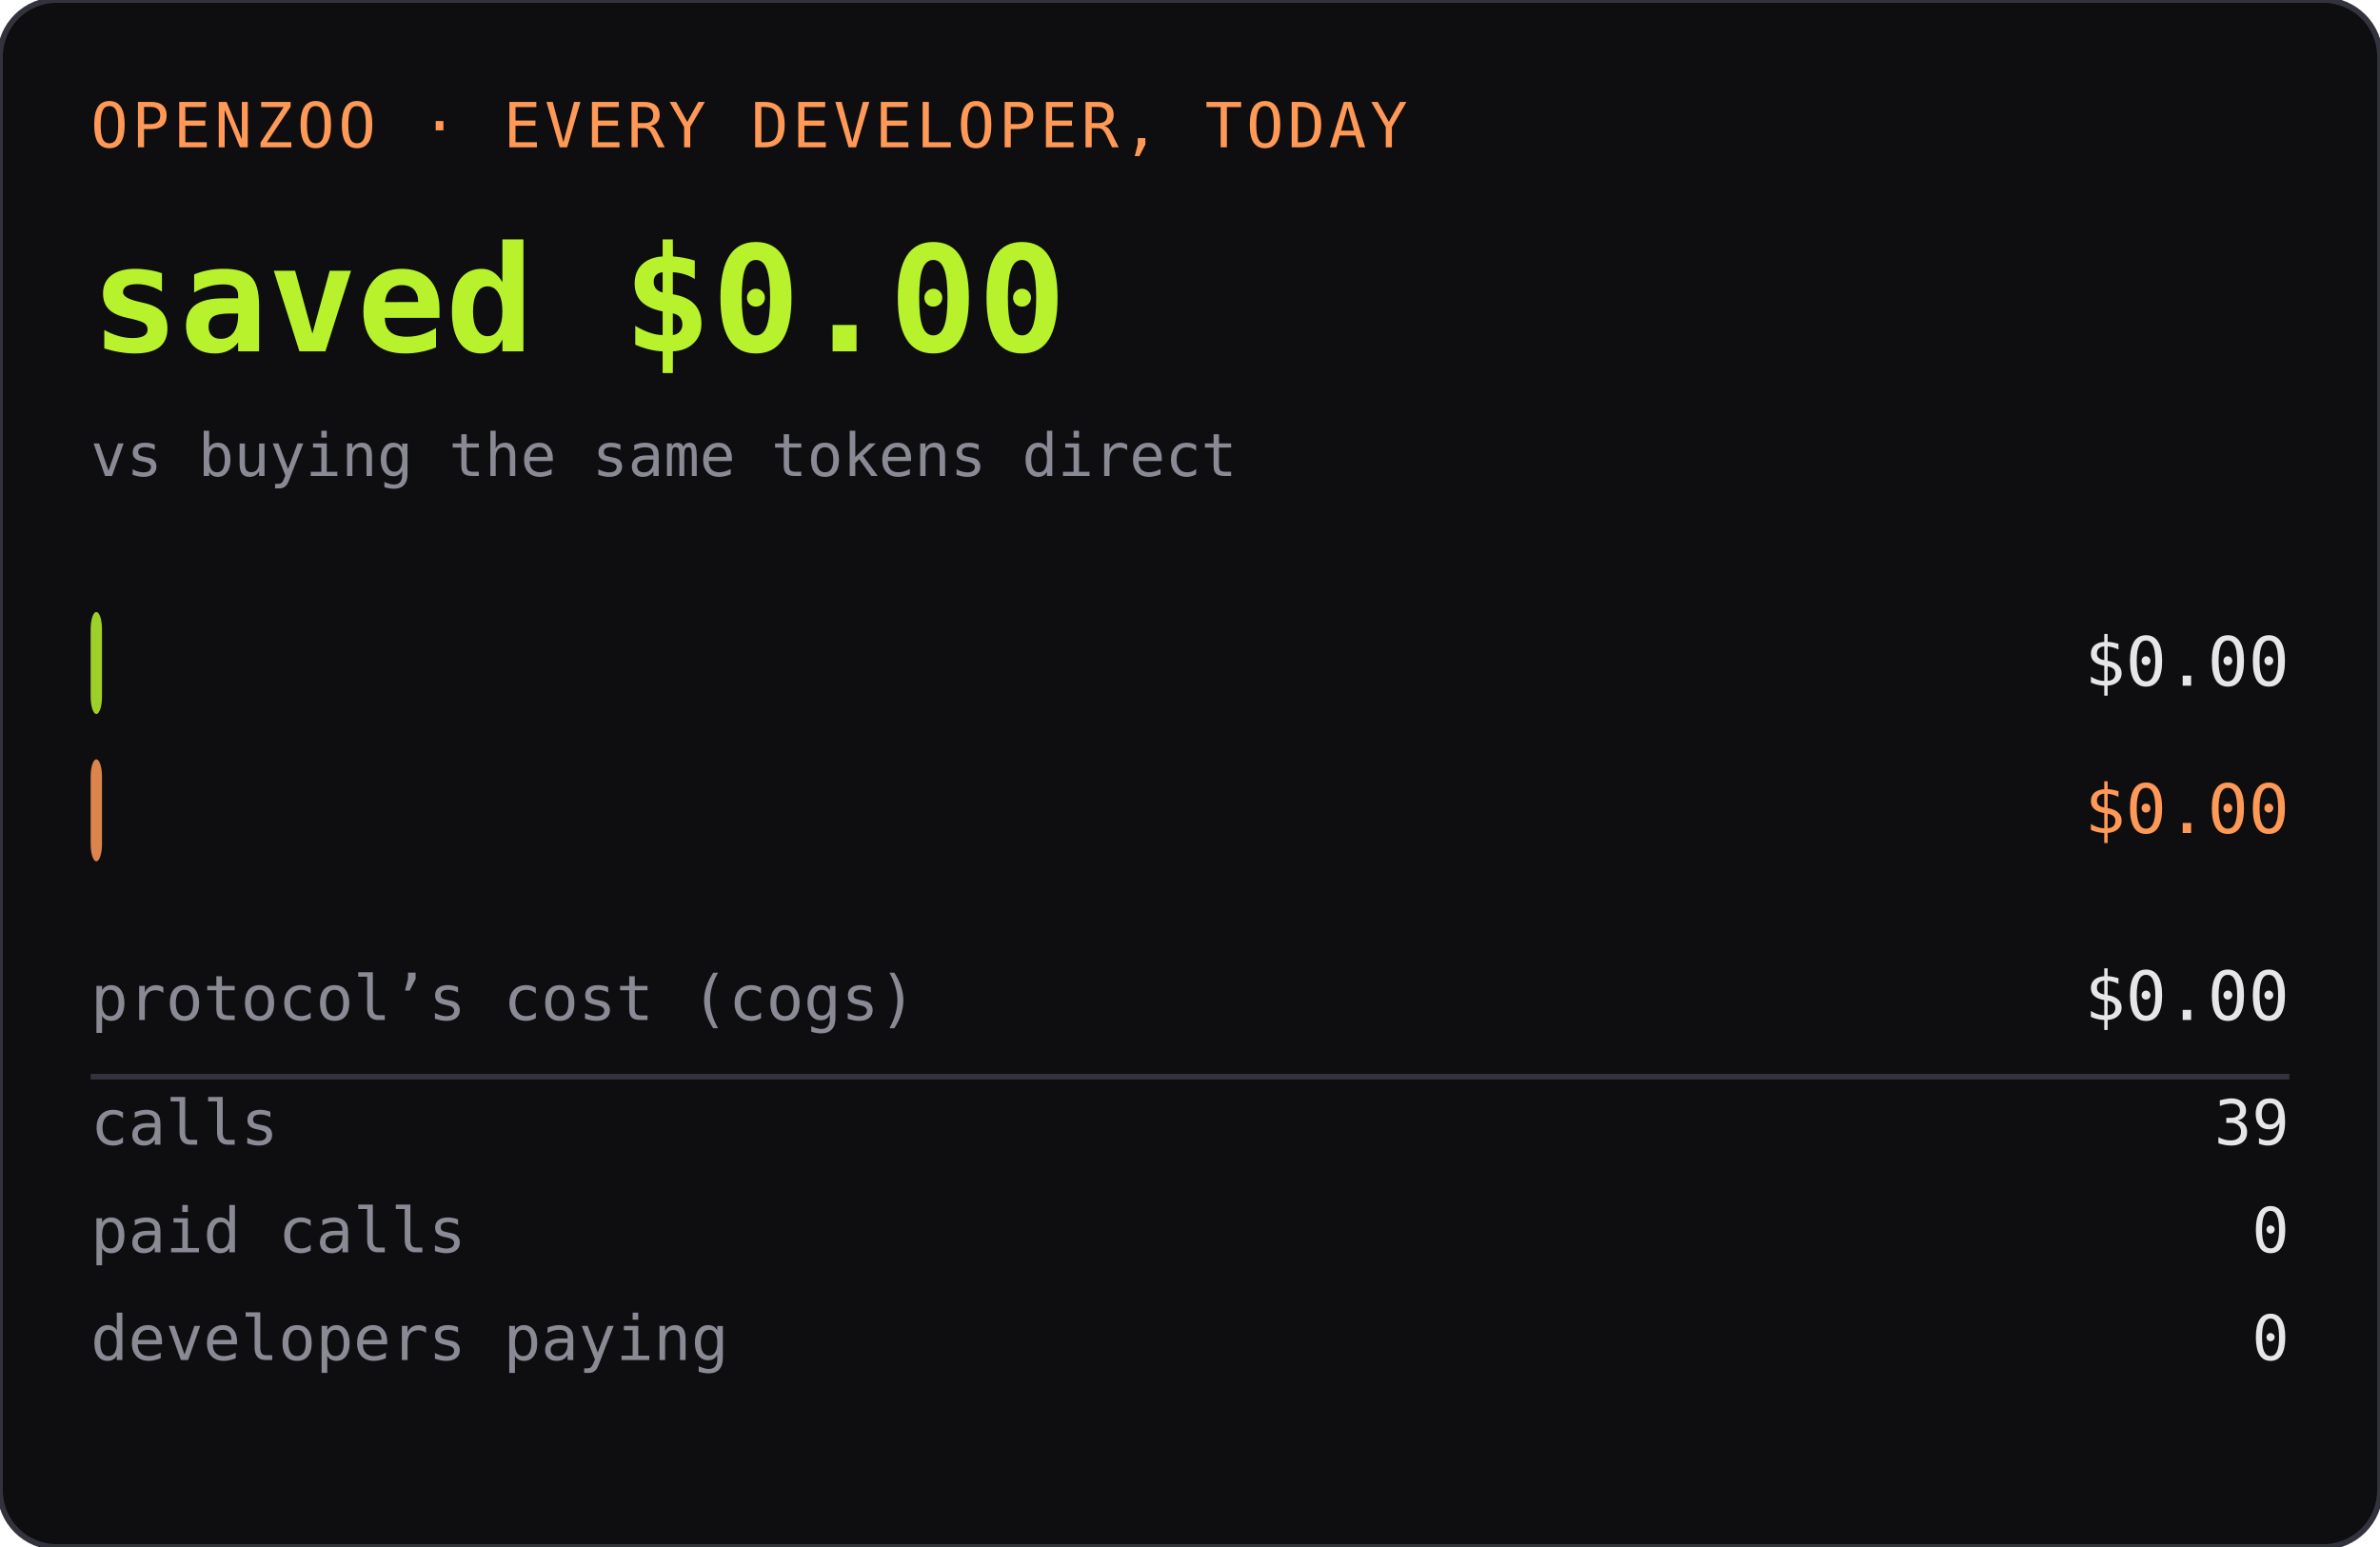
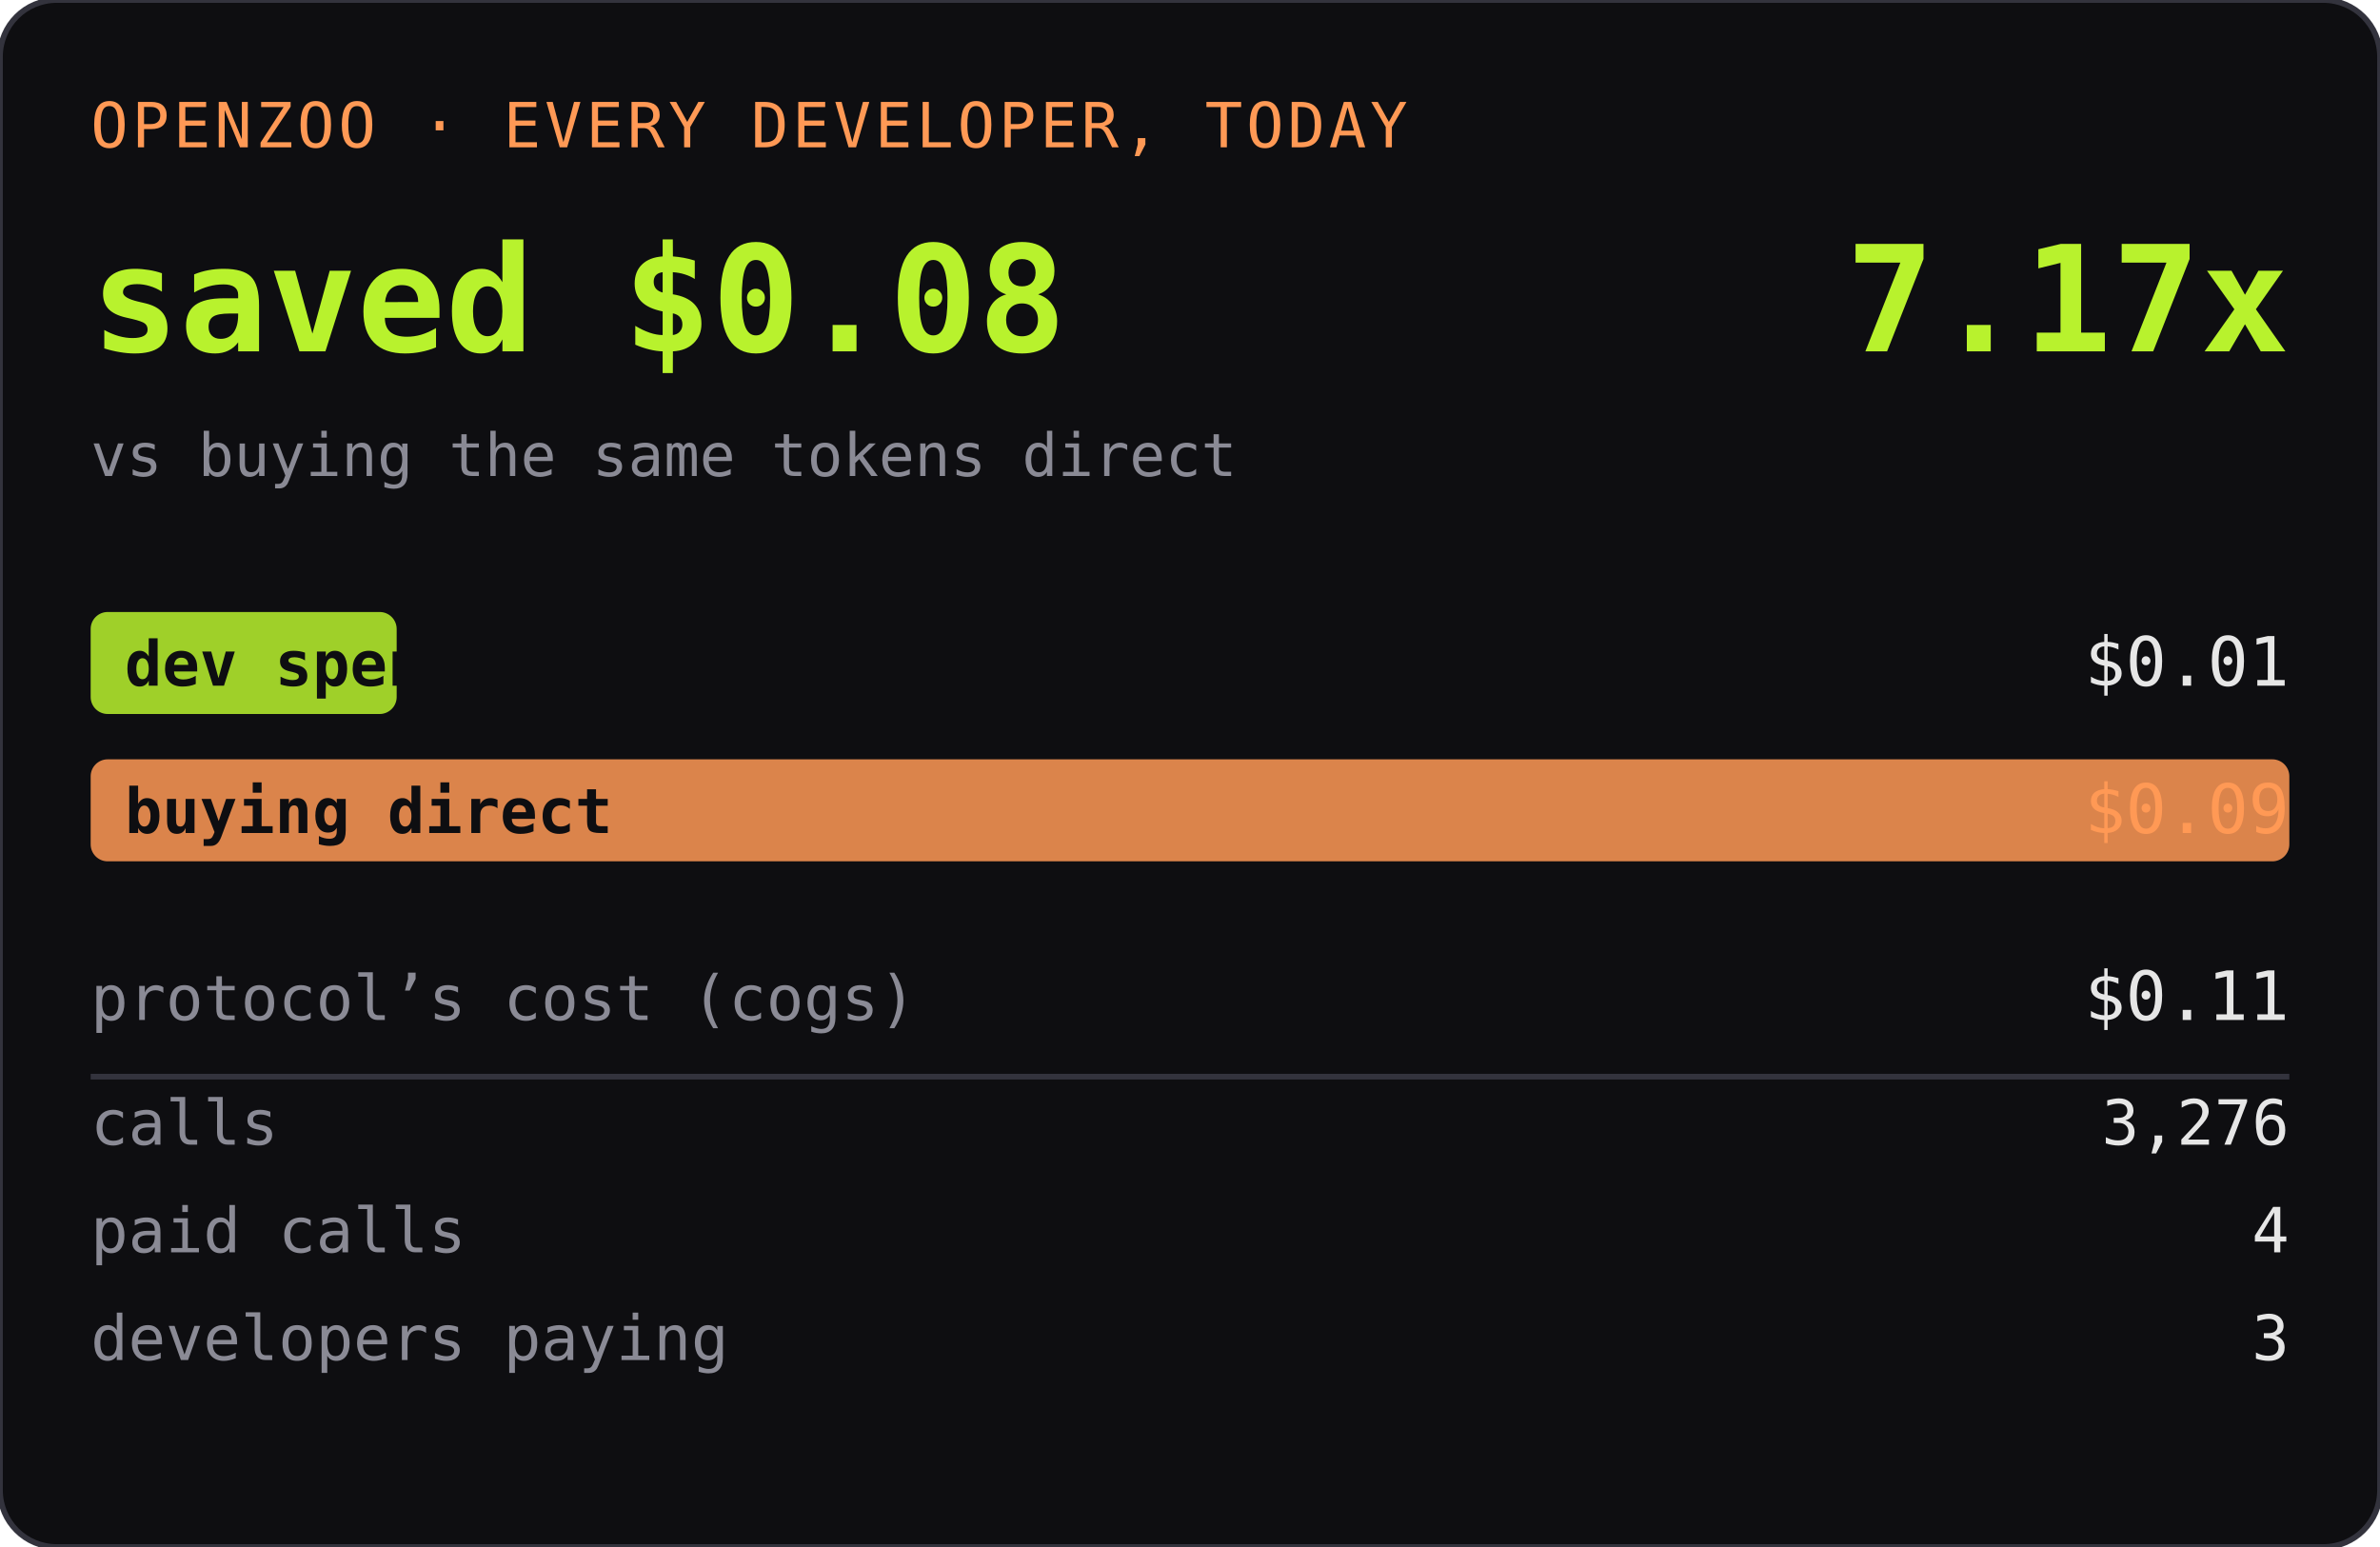
<svg xmlns="http://www.w3.org/2000/svg" width="420" height="273" role="img" aria-label="OPENZOO · EVERY DEVELOPER, TODAY">
  <rect width="420" height="273" rx="10" fill="#0e0e11" />
  <rect width="420" height="273" rx="10" fill="none" stroke="#33333d" />
  <text x="16" y="26" font-family="ui-monospace,SFMono-Regular,Menlo,monospace" font-size="11" fill="#ff9955" letter-spacing="0.06em">OPENZOO · EVERY DEVELOPER, TODAY</text>
-   <text x="16" y="62" font-family="ui-monospace,SFMono-Regular,Menlo,monospace" font-size="26" font-weight="600" fill="#b8f22d">saved $0.00</text>
-   <text x="404" y="62" text-anchor="end" font-family="ui-monospace,SFMono-Regular,Menlo,monospace" font-size="26" font-weight="600" fill="#b8f22d" />
+   <text x="16" y="62" font-family="ui-monospace,SFMono-Regular,Menlo,monospace" font-size="26" font-weight="600" fill="#b8f22d">saved $0.08</text>
+   <text x="404" y="62" text-anchor="end" font-family="ui-monospace,SFMono-Regular,Menlo,monospace" font-size="26" font-weight="600" fill="#b8f22d">7.17x</text>
  <text x="16" y="84" font-family="ui-monospace,SFMono-Regular,Menlo,monospace" font-size="10.5" fill="#8a8a95">vs buying the same tokens direct</text>
-   <rect x="16" y="108" width="2" height="18" rx="3" fill="#b8f22d" opacity="0.85" />
+   <rect x="16" y="108" width="54" height="18" rx="3" fill="#b8f22d" opacity="0.85" />
  <text x="22" y="121" font-family="ui-monospace,SFMono-Regular,Menlo,monospace" font-size="11" fill="#0e0e11" font-weight="600">dev spent</text>
-   <text x="404" y="121" text-anchor="end" font-family="ui-monospace,SFMono-Regular,Menlo,monospace" font-size="12" fill="#e6e6e6">$0.00</text>
-   <rect x="16" y="134" width="2" height="18" rx="3" fill="#ff9955" opacity="0.85" />
+   <text x="404" y="121" text-anchor="end" font-family="ui-monospace,SFMono-Regular,Menlo,monospace" font-size="12" fill="#e6e6e6">$0.01</text>
+   <rect x="16" y="134" width="388" height="18" rx="3" fill="#ff9955" opacity="0.85" />
  <text x="22" y="147" font-family="ui-monospace,SFMono-Regular,Menlo,monospace" font-size="11" fill="#0e0e11" font-weight="600">buying direct</text>
-   <text x="404" y="147" text-anchor="end" font-family="ui-monospace,SFMono-Regular,Menlo,monospace" font-size="12" fill="#ff9955">$0.00</text>
+   <text x="404" y="147" text-anchor="end" font-family="ui-monospace,SFMono-Regular,Menlo,monospace" font-size="12" fill="#ff9955">$0.09</text>
  <text x="16" y="180" font-family="ui-monospace,SFMono-Regular,Menlo,monospace" font-size="11" fill="#8a8a95">protocol’s cost (cogs)</text>
-   <text x="404" y="180" text-anchor="end" font-family="ui-monospace,SFMono-Regular,Menlo,monospace" font-size="12" fill="#e6e6e6">$0.00</text>
+   <text x="404" y="180" text-anchor="end" font-family="ui-monospace,SFMono-Regular,Menlo,monospace" font-size="12" fill="#e6e6e6">$0.11</text>
  <line x1="16" y1="190" x2="404" y2="190" stroke="#33333d" />
  <text x="16" y="202" font-family="ui-monospace,SFMono-Regular,Menlo,monospace" font-size="11" fill="#8a8a95">calls</text>
-   <text x="404" y="202" text-anchor="end" font-family="ui-monospace,SFMono-Regular,Menlo,monospace" font-size="11" fill="#e6e6e6">39</text>
+   <text x="404" y="202" text-anchor="end" font-family="ui-monospace,SFMono-Regular,Menlo,monospace" font-size="11" fill="#e6e6e6">3,276</text>
  <text x="16" y="221" font-family="ui-monospace,SFMono-Regular,Menlo,monospace" font-size="11" fill="#8a8a95">paid calls</text>
-   <text x="404" y="221" text-anchor="end" font-family="ui-monospace,SFMono-Regular,Menlo,monospace" font-size="11" fill="#e6e6e6">0</text>
+   <text x="404" y="221" text-anchor="end" font-family="ui-monospace,SFMono-Regular,Menlo,monospace" font-size="11" fill="#e6e6e6">4</text>
  <text x="16" y="240" font-family="ui-monospace,SFMono-Regular,Menlo,monospace" font-size="11" fill="#8a8a95">developers paying</text>
-   <text x="404" y="240" text-anchor="end" font-family="ui-monospace,SFMono-Regular,Menlo,monospace" font-size="11" fill="#e6e6e6">0</text>
+   <text x="404" y="240" text-anchor="end" font-family="ui-monospace,SFMono-Regular,Menlo,monospace" font-size="11" fill="#e6e6e6">3</text>
</svg>
